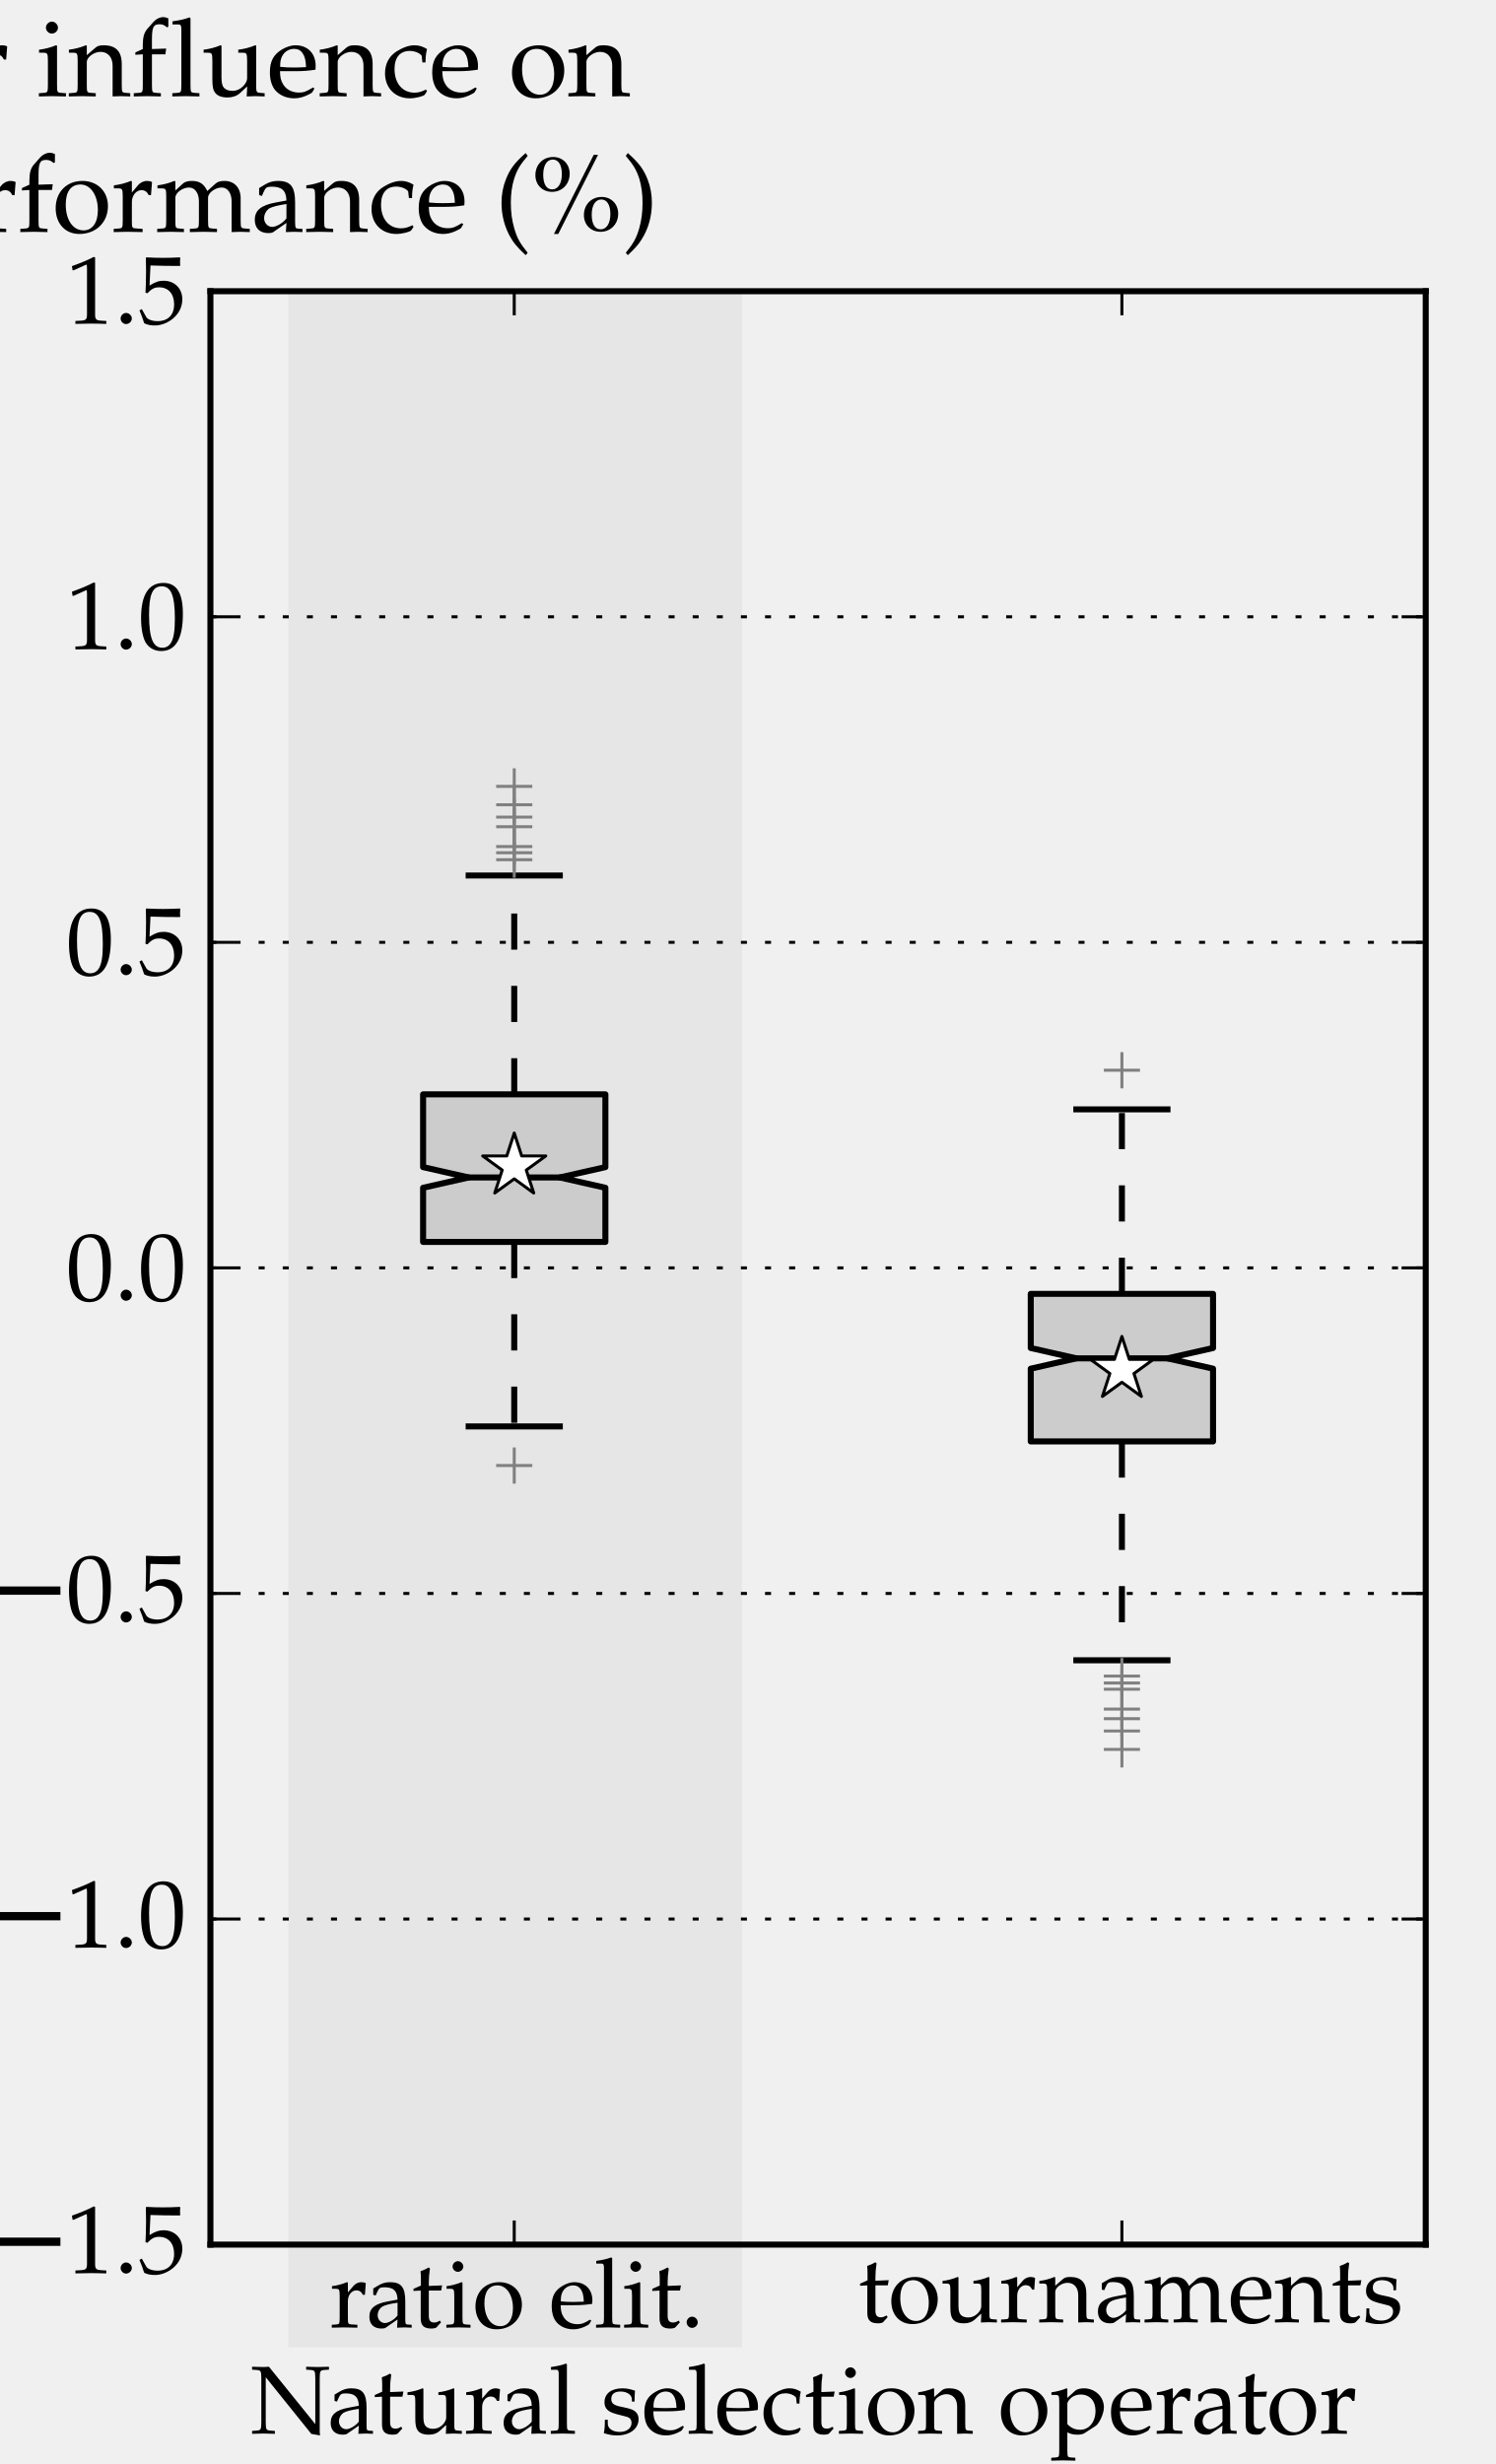
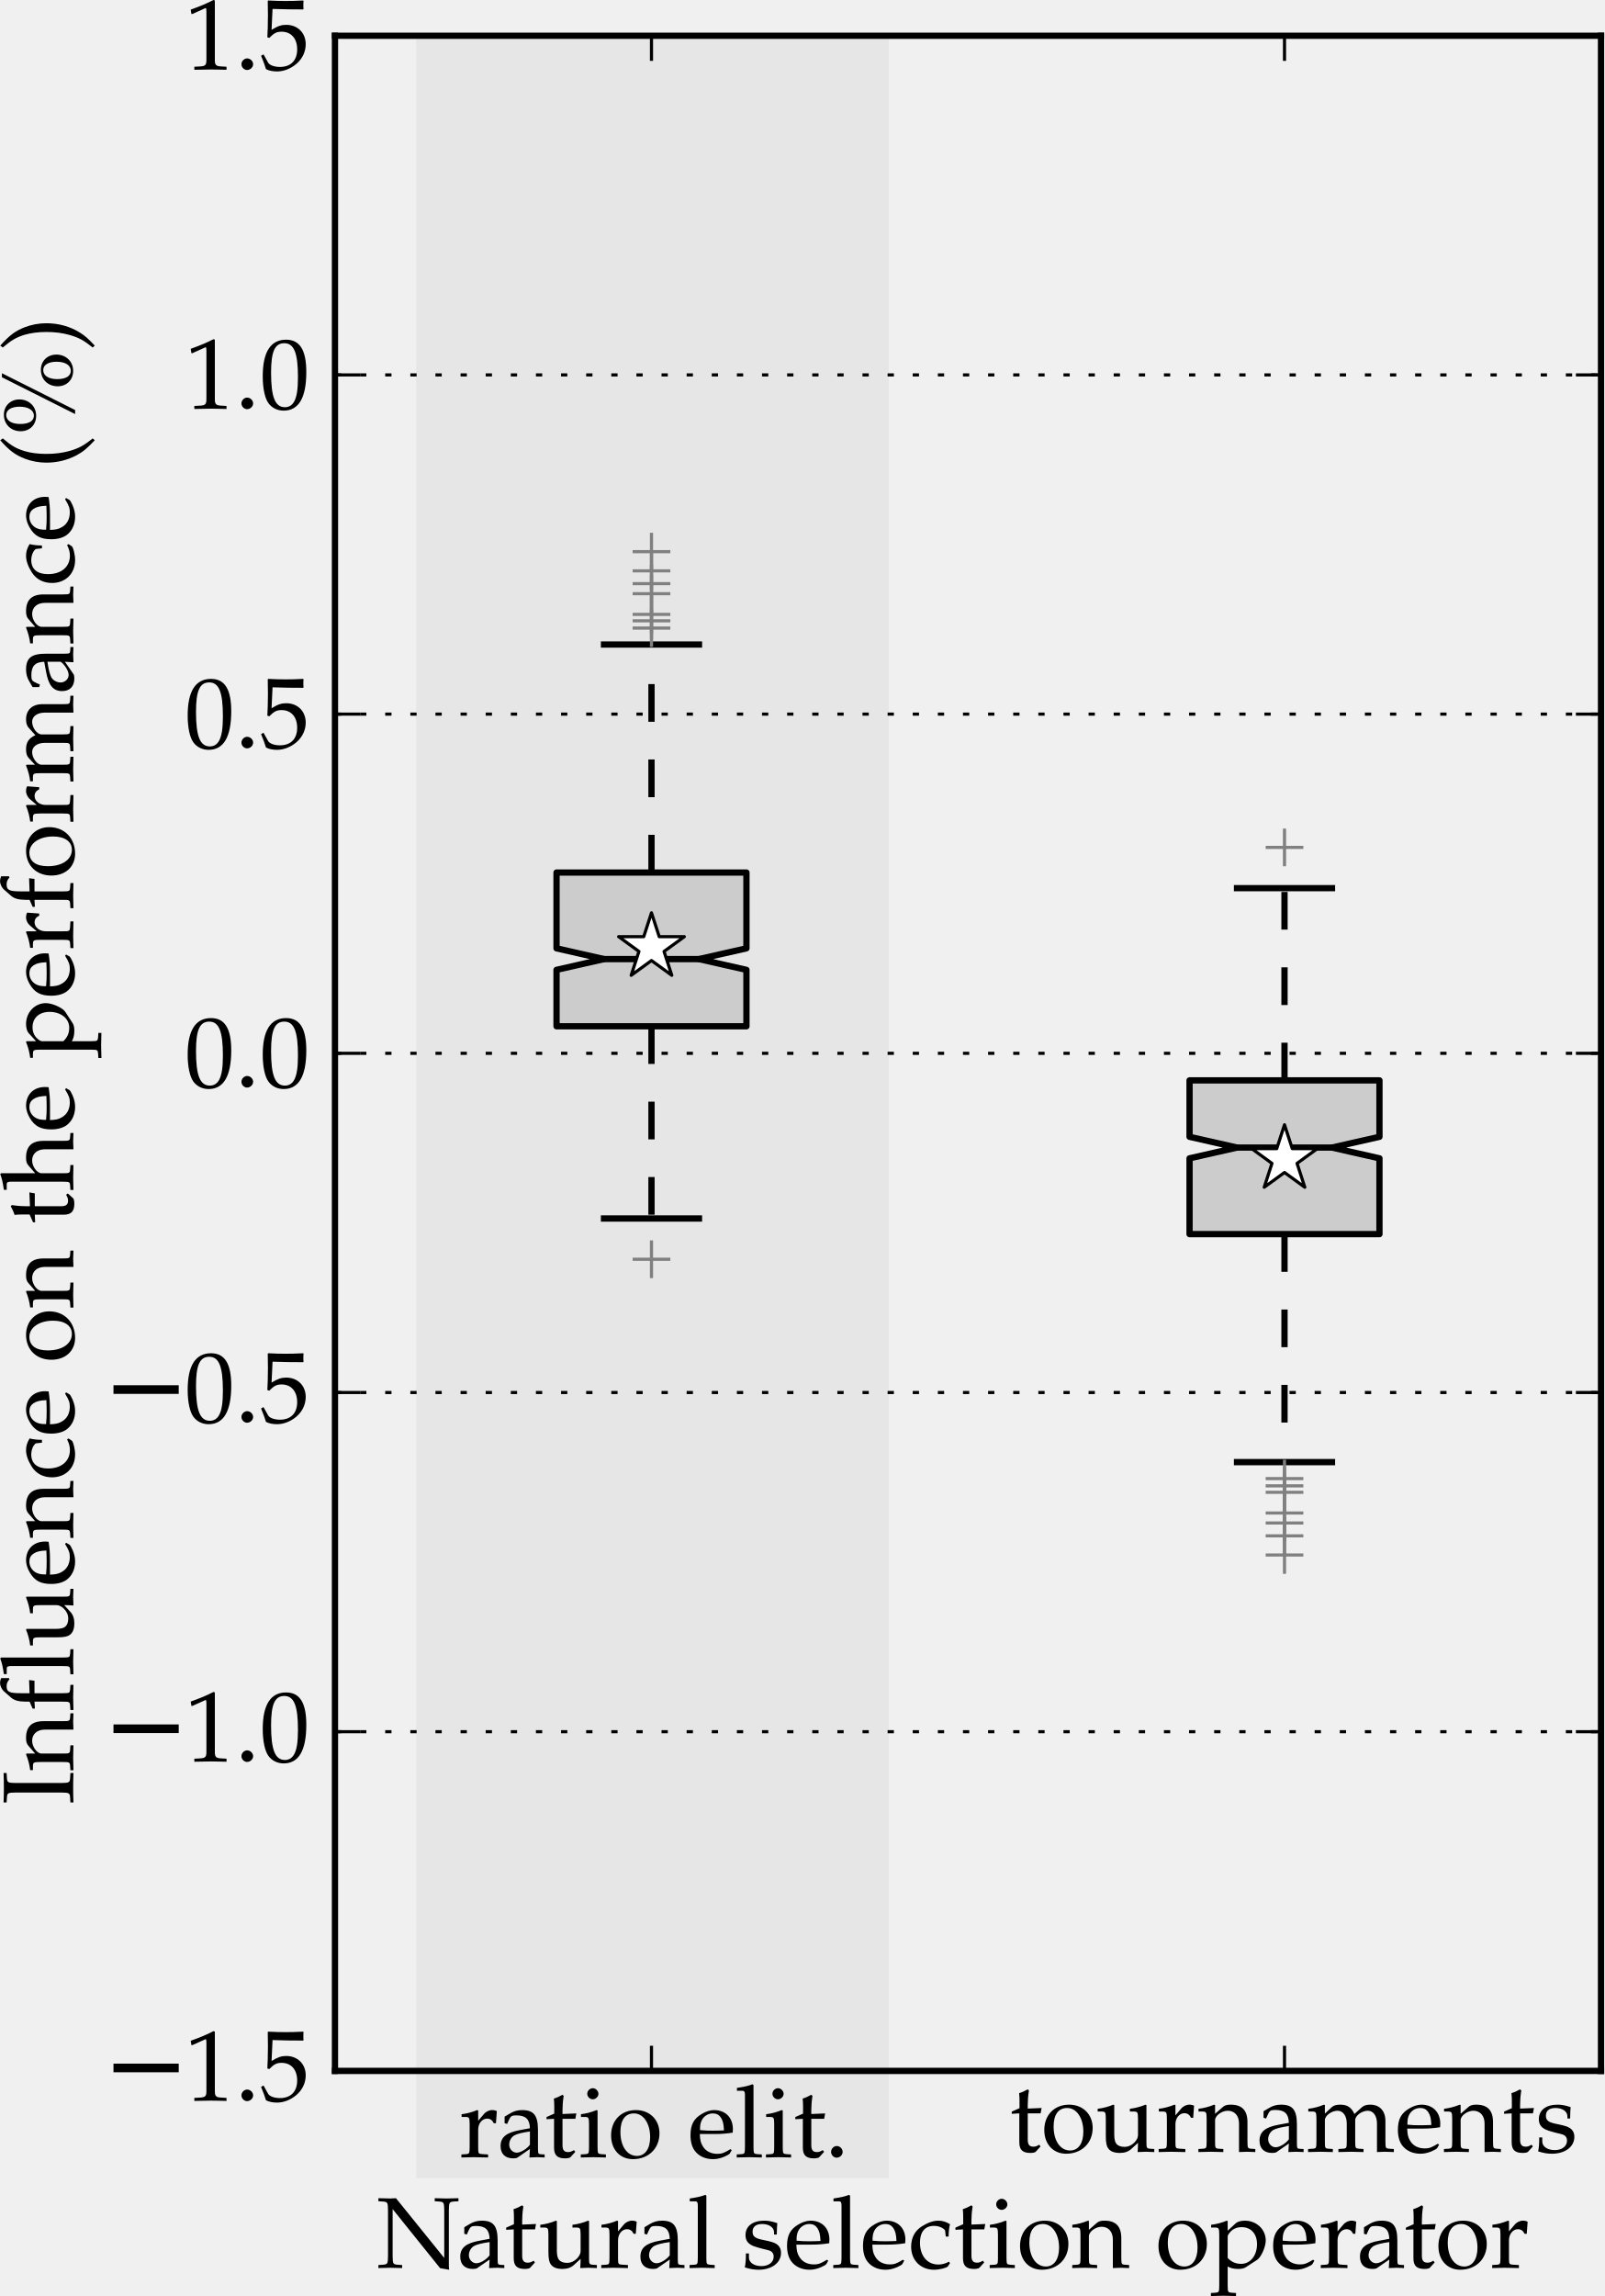
- <svg xmlns="http://www.w3.org/2000/svg" id="svg4136" version="1.1" xml:space="preserve" width="310.123" height="510.869" viewBox="0 0 310.123 510.869">
+ <svg xmlns="http://www.w3.org/2000/svg" id="svg4136" version="1.1" xml:space="preserve" width="319.3" height="456.906" viewBox="0 0 319.3 456.906">
  <defs id="defs4140">
    <clipPath clipPathUnits="userSpaceOnUse" id="clipPath4154">
      <path d="m 51.84,43.2 201.6,0 0,324 -201.6,0 0,-324 z" id="path4156" />
    </clipPath>
    <clipPath clipPathUnits="userSpaceOnUse" id="clipPath4164">
      <path d="m 51.84,43.2 201.6,0 0,324 -201.6,0 0,-324 z" id="path4166" />
    </clipPath>
    <clipPath clipPathUnits="userSpaceOnUse" id="clipPath4174">
      <path d="m 51.84,43.2 201.6,0 0,324 -201.6,0 0,-324 z" id="path4176" />
    </clipPath>
    <clipPath clipPathUnits="userSpaceOnUse" id="clipPath4184">
      <path d="m 51.84,43.2 201.6,0 0,324 -201.6,0 0,-324 z" id="path4186" />
    </clipPath>
    <clipPath clipPathUnits="userSpaceOnUse" id="clipPath4194">
      <path d="m 51.84,43.2 201.6,0 0,324 -201.6,0 0,-324 z" id="path4196" />
    </clipPath>
    <clipPath clipPathUnits="userSpaceOnUse" id="clipPath4204">
      <path d="m 51.84,43.2 201.6,0 0,324 -201.6,0 0,-324 z" id="path4206" />
    </clipPath>
    <clipPath clipPathUnits="userSpaceOnUse" id="clipPath4214">
      <path d="m 51.84,43.2 201.6,0 0,324 -201.6,0 0,-324 z" id="path4216" />
    </clipPath>
    <clipPath clipPathUnits="userSpaceOnUse" id="clipPath4224">
      <path d="m 51.84,43.2 201.6,0 0,324 -201.6,0 0,-324 z" id="path4226" />
    </clipPath>
    <clipPath clipPathUnits="userSpaceOnUse" id="clipPath4234">
      <path d="m -3.25,-3.25 6.5,0 0,6.5 -6.5,0 0,-6.5 z" id="path4236" />
    </clipPath>
    <clipPath clipPathUnits="userSpaceOnUse" id="clipPath4246">
      <path d="m -3.25,-3.25 6.5,0 0,6.5 -6.5,0 0,-6.5 z" id="path4248" />
    </clipPath>
    <clipPath clipPathUnits="userSpaceOnUse" id="clipPath4258">
      <path d="m -3.25,-3.25 6.5,0 0,6.5 -6.5,0 0,-6.5 z" id="path4260" />
    </clipPath>
    <clipPath clipPathUnits="userSpaceOnUse" id="clipPath4270">
      <path d="m -3.25,-3.25 6.5,0 0,6.5 -6.5,0 0,-6.5 z" id="path4272" />
    </clipPath>
    <clipPath clipPathUnits="userSpaceOnUse" id="clipPath4282">
      <path d="m -3.25,-3.25 6.5,0 0,6.5 -6.5,0 0,-6.5 z" id="path4284" />
    </clipPath>
    <clipPath clipPathUnits="userSpaceOnUse" id="clipPath4294">
      <path d="m -3.25,-3.25 6.5,0 0,6.5 -6.5,0 0,-6.5 z" id="path4296" />
    </clipPath>
    <clipPath clipPathUnits="userSpaceOnUse" id="clipPath4306">
      <path d="m -3.25,-3.25 6.5,0 0,6.5 -6.5,0 0,-6.5 z" id="path4308" />
    </clipPath>
    <clipPath clipPathUnits="userSpaceOnUse" id="clipPath4316">
      <path d="m 51.84,43.2 201.6,0 0,324 -201.6,0 0,-324 z" id="path4318" />
    </clipPath>
    <clipPath clipPathUnits="userSpaceOnUse" id="clipPath4326">
      <path d="m 51.84,43.2 201.6,0 0,324 -201.6,0 0,-324 z" id="path4328" />
    </clipPath>
    <clipPath clipPathUnits="userSpaceOnUse" id="clipPath4336">
      <path d="m 51.84,43.2 201.6,0 0,324 -201.6,0 0,-324 z" id="path4338" />
    </clipPath>
    <clipPath clipPathUnits="userSpaceOnUse" id="clipPath4346">
      <path d="m 51.84,43.2 201.6,0 0,324 -201.6,0 0,-324 z" id="path4348" />
    </clipPath>
    <clipPath clipPathUnits="userSpaceOnUse" id="clipPath4356">
      <path d="m 51.84,43.2 201.6,0 0,324 -201.6,0 0,-324 z" id="path4358" />
    </clipPath>
    <clipPath clipPathUnits="userSpaceOnUse" id="clipPath4366">
      <path d="m 51.84,43.2 201.6,0 0,324 -201.6,0 0,-324 z" id="path4368" />
    </clipPath>
    <clipPath clipPathUnits="userSpaceOnUse" id="clipPath4376">
      <path d="m 51.84,43.2 201.6,0 0,324 -201.6,0 0,-324 z" id="path4378" />
    </clipPath>
    <clipPath clipPathUnits="userSpaceOnUse" id="clipPath4386">
      <path d="m 51.84,43.2 201.6,0 0,324 -201.6,0 0,-324 z" id="path4388" />
    </clipPath>
    <clipPath clipPathUnits="userSpaceOnUse" id="clipPath4396">
      <path d="m -3.25,-3.25 6.5,0 0,6.5 -6.5,0 0,-6.5 z" id="path4398" />
    </clipPath>
    <clipPath clipPathUnits="userSpaceOnUse" id="clipPath4408">
      <path d="m -3.25,-3.25 6.5,0 0,6.5 -6.5,0 0,-6.5 z" id="path4410" />
    </clipPath>
    <clipPath clipPathUnits="userSpaceOnUse" id="clipPath4420">
      <path d="m -3.25,-3.25 6.5,0 0,6.5 -6.5,0 0,-6.5 z" id="path4422" />
    </clipPath>
    <clipPath clipPathUnits="userSpaceOnUse" id="clipPath4432">
      <path d="m -3.25,-3.25 6.5,0 0,6.5 -6.5,0 0,-6.5 z" id="path4434" />
    </clipPath>
    <clipPath clipPathUnits="userSpaceOnUse" id="clipPath4444">
      <path d="m -3.25,-3.25 6.5,0 0,6.5 -6.5,0 0,-6.5 z" id="path4446" />
    </clipPath>
    <clipPath clipPathUnits="userSpaceOnUse" id="clipPath4456">
      <path d="m -3.25,-3.25 6.5,0 0,6.5 -6.5,0 0,-6.5 z" id="path4458" />
    </clipPath>
    <clipPath clipPathUnits="userSpaceOnUse" id="clipPath4468">
      <path d="m -3.25,-3.25 6.5,0 0,6.5 -6.5,0 0,-6.5 z" id="path4470" />
    </clipPath>
    <clipPath clipPathUnits="userSpaceOnUse" id="clipPath4478">
      <path d="m 51.84,43.2 201.6,0 0,324 -201.6,0 0,-324 z" id="path4480" />
    </clipPath>
    <clipPath clipPathUnits="userSpaceOnUse" id="clipPath4488">
      <path d="m -5.481,-4.7 10.962,0 0,10.45 -10.962,0 0,-10.45 z" id="path4490" />
    </clipPath>
    <clipPath clipPathUnits="userSpaceOnUse" id="clipPath4500">
      <path d="m -5.481,-4.7 10.962,0 0,10.45 -10.962,0 0,-10.45 z" id="path4502" />
    </clipPath>
    <clipPath clipPathUnits="userSpaceOnUse" id="clipPath4542">
      <path d="m 51.84,43.2 201.6,0 0,324 -201.6,0 0,-324 z" id="path4544" />
    </clipPath>
    <clipPath clipPathUnits="userSpaceOnUse" id="clipPath4564">
      <path d="m 51.84,43.2 201.6,0 0,324 -201.6,0 0,-324 z" id="path4566" />
    </clipPath>
    <clipPath clipPathUnits="userSpaceOnUse" id="clipPath4586">
      <path d="m 51.84,43.2 201.6,0 0,324 -201.6,0 0,-324 z" id="path4588" />
    </clipPath>
    <clipPath clipPathUnits="userSpaceOnUse" id="clipPath4608">
      <path d="m 51.84,43.2 201.6,0 0,324 -201.6,0 0,-324 z" id="path4610" />
    </clipPath>
    <clipPath clipPathUnits="userSpaceOnUse" id="clipPath4626">
      <path d="m 51.84,43.2 201.6,0 0,324 -201.6,0 0,-324 z" id="path4628" />
    </clipPath>
    <clipPath clipPathUnits="userSpaceOnUse" id="clipPath4644">
      <path d="m 51.84,43.2 201.6,0 0,324 -201.6,0 0,-324 z" id="path4646" />
    </clipPath>
    <clipPath clipPathUnits="userSpaceOnUse" id="clipPath4662">
      <path d="m 51.84,43.2 201.6,0 0,324 -201.6,0 0,-324 z" id="path4664" />
    </clipPath>
  </defs>
-   <g id="layer1">
+   <g id="layer1" transform="translate(23.04674,-53.26374)">
    <rect style="display:inline;fill:#e6e6e6;fill-opacity:1;stroke:none;stroke-width:2;stroke-linecap:round;stroke-linejoin:round;stroke-miterlimit:4;stroke-dasharray:none" id="rect3685-4" width="94.078" height="426.239" x="59.772" y="60.462" />
  </g>
-   <g id="g4144" transform="matrix(1.25,0,0,-1.25,-21.17129,519.3771)">
+   <g id="g4144" transform="matrix(1.25,0,0,-1.25,1.87545,466.1134)">
    <g id="g4150">
      <g id="g4152" clip-path="url(#clipPath4154)">
        <path d="m 87.12,209.507 30.24,0 0,8.984 -7.56,1.712 7.56,1.712 0,12.068 -30.24,0 0,-12.068 7.56,-1.712 -7.56,-1.712 0,-8.984 z" style="fill:#cccccc;fill-opacity:1;fill-rule:nonzero;stroke:#000000;stroke-width:1;stroke-linecap:square;stroke-linejoin:round;stroke-miterlimit:10;stroke-dasharray:none;stroke-opacity:1" id="path4158" />
      </g>
    </g>
    <g id="g4160">
      <g id="g4162" clip-path="url(#clipPath4164)">
        <path d="m 187.92,176.417 30.24,0 0,12.068 -7.56,1.712 7.56,1.712 0,8.984 -30.24,0 0,-8.984 7.56,-1.712 -7.56,-1.712 0,-12.068 z" style="fill:#cccccc;fill-opacity:1;fill-rule:nonzero;stroke:#000000;stroke-width:1;stroke-linecap:square;stroke-linejoin:round;stroke-miterlimit:10;stroke-dasharray:none;stroke-opacity:1" id="path4168" />
      </g>
    </g>
    <g id="g4170">
      <g id="g4172" clip-path="url(#clipPath4174)">
        <path d="m 102.24,209.507 0,-30.602" style="fill:none;stroke:#000000;stroke-width:1;stroke-linecap:butt;stroke-linejoin:round;stroke-miterlimit:10;stroke-dasharray:6, 6;stroke-dashoffset:0;stroke-opacity:1" id="path4178" />
      </g>
    </g>
    <g id="g4180">
      <g id="g4182" clip-path="url(#clipPath4184)">
        <path d="m 102.24,233.983 0,36.299" style="fill:none;stroke:#000000;stroke-width:1;stroke-linecap:butt;stroke-linejoin:round;stroke-miterlimit:10;stroke-dasharray:6, 6;stroke-dashoffset:0;stroke-opacity:1" id="path4188" />
      </g>
    </g>
    <g id="g4190">
      <g id="g4192" clip-path="url(#clipPath4194)">
        <path d="m 94.68,270.283 15.12,0" style="fill:none;stroke:#000000;stroke-width:1;stroke-linecap:square;stroke-linejoin:round;stroke-miterlimit:10;stroke-dasharray:none;stroke-opacity:1" id="path4198" />
      </g>
    </g>
    <g id="g4200">
      <g id="g4202" clip-path="url(#clipPath4204)">
        <path d="m 94.68,178.905 15.12,0" style="fill:none;stroke:#000000;stroke-width:1;stroke-linecap:square;stroke-linejoin:round;stroke-miterlimit:10;stroke-dasharray:none;stroke-opacity:1" id="path4208" />
      </g>
    </g>
    <g id="g4210">
      <g id="g4212" clip-path="url(#clipPath4214)">
        <path d="m 94.68,220.203 15.12,0" style="fill:none;stroke:#000000;stroke-width:1;stroke-linecap:square;stroke-linejoin:round;stroke-miterlimit:10;stroke-dasharray:none;stroke-opacity:1" id="path4218" />
      </g>
    </g>
    <g id="g4220">
      <g id="g4222" clip-path="url(#clipPath4224)">
        <g id="g4228" transform="translate(102.24,272.9036)">
          <g id="g4230">
            <g id="g4232" clip-path="url(#clipPath4234)">
              <path d="M -3,0 3,0 M 0,-3 0,3" style="fill:none;stroke:#808080;stroke-width:0.5;stroke-linecap:butt;stroke-linejoin:round;stroke-miterlimit:10;stroke-dasharray:none;stroke-opacity:1" id="path4238" />
            </g>
          </g>
          <g id="g4240" transform="translate(0,2.180314)">
            <g id="g4242">
              <g id="g4244" clip-path="url(#clipPath4246)">
                <path d="M -3,0 3,0 M 0,-3 0,3" style="fill:none;stroke:#808080;stroke-width:0.5;stroke-linecap:butt;stroke-linejoin:round;stroke-miterlimit:10;stroke-dasharray:none;stroke-opacity:1" id="path4250" />
              </g>
            </g>
            <g id="g4252" transform="translate(0,9.98265)">
              <g id="g4254">
                <g id="g4256" clip-path="url(#clipPath4258)">
                  <path d="M -3,0 3,0 M 0,-3 0,3" style="fill:none;stroke:#808080;stroke-width:0.5;stroke-linecap:butt;stroke-linejoin:round;stroke-miterlimit:10;stroke-dasharray:none;stroke-opacity:1" id="path4262" />
                </g>
              </g>
              <g id="g4264" transform="translate(0,-11.00978)">
                <g id="g4266">
                  <g id="g4268" clip-path="url(#clipPath4270)">
                    <path d="M -3,0 3,0 M 0,-3 0,3" style="fill:none;stroke:#808080;stroke-width:0.5;stroke-linecap:butt;stroke-linejoin:round;stroke-miterlimit:10;stroke-dasharray:none;stroke-opacity:1" id="path4274" />
                  </g>
                </g>
                <g id="g4276" transform="translate(0,7.957794)">
                  <g id="g4278">
                    <g id="g4280" clip-path="url(#clipPath4282)">
                      <path d="M -3,0 3,0 M 0,-3 0,3" style="fill:none;stroke:#808080;stroke-width:0.5;stroke-linecap:butt;stroke-linejoin:round;stroke-miterlimit:10;stroke-dasharray:none;stroke-opacity:1" id="path4286" />
                    </g>
                  </g>
                  <g id="g4288" transform="translate(0,-2.042349)">
                    <g id="g4290">
                      <g id="g4292" clip-path="url(#clipPath4294)">
                        <path d="M -3,0 3,0 M 0,-3 0,3" style="fill:none;stroke:#808080;stroke-width:0.5;stroke-linecap:butt;stroke-linejoin:round;stroke-miterlimit:10;stroke-dasharray:none;stroke-opacity:1" id="path4298" />
                      </g>
                    </g>
                    <g id="g4300" transform="translate(0,-1.593697)">
                      <g id="g4302">
                        <g id="g4304" clip-path="url(#clipPath4306)">
                          <path d="M -3,0 3,0 M 0,-3 0,3" style="fill:none;stroke:#808080;stroke-width:0.5;stroke-linecap:butt;stroke-linejoin:round;stroke-miterlimit:10;stroke-dasharray:none;stroke-opacity:1" id="path4310" />
                        </g>
                      </g>
                    </g>
                  </g>
                </g>
              </g>
            </g>
          </g>
        </g>
      </g>
    </g>
    <g id="g4312">
      <g id="g4314" clip-path="url(#clipPath4316)">
        <path d="m 99.24,172.417 6,0 m -3,-3 0,6" style="fill:none;stroke:#808080;stroke-width:0.5;stroke-linecap:butt;stroke-linejoin:round;stroke-miterlimit:10;stroke-dasharray:none;stroke-opacity:1" id="path4320" />
      </g>
    </g>
    <g id="g4322">
      <g id="g4324" clip-path="url(#clipPath4326)">
        <path d="m 203.04,176.417 0,-36.299" style="fill:none;stroke:#000000;stroke-width:1;stroke-linecap:butt;stroke-linejoin:round;stroke-miterlimit:10;stroke-dasharray:6, 6;stroke-dashoffset:0;stroke-opacity:1" id="path4330" />
      </g>
    </g>
    <g id="g4332">
      <g id="g4334" clip-path="url(#clipPath4336)">
        <path d="m 203.04,200.893 0,30.602" style="fill:none;stroke:#000000;stroke-width:1;stroke-linecap:butt;stroke-linejoin:round;stroke-miterlimit:10;stroke-dasharray:6, 6;stroke-dashoffset:0;stroke-opacity:1" id="path4340" />
      </g>
    </g>
    <g id="g4342">
      <g id="g4344" clip-path="url(#clipPath4346)">
        <path d="m 195.48,231.495 15.12,0" style="fill:none;stroke:#000000;stroke-width:1;stroke-linecap:square;stroke-linejoin:round;stroke-miterlimit:10;stroke-dasharray:none;stroke-opacity:1" id="path4350" />
      </g>
    </g>
    <g id="g4352">
      <g id="g4354" clip-path="url(#clipPath4356)">
        <path d="m 195.48,140.118 15.12,0" style="fill:none;stroke:#000000;stroke-width:1;stroke-linecap:square;stroke-linejoin:round;stroke-miterlimit:10;stroke-dasharray:none;stroke-opacity:1" id="path4360" />
      </g>
    </g>
    <g id="g4362">
      <g id="g4364" clip-path="url(#clipPath4366)">
        <path d="m 195.48,190.196 15.12,0" style="fill:none;stroke:#000000;stroke-width:1;stroke-linecap:square;stroke-linejoin:round;stroke-miterlimit:10;stroke-dasharray:none;stroke-opacity:1" id="path4370" />
      </g>
    </g>
    <g id="g4372">
      <g id="g4374" clip-path="url(#clipPath4376)">
        <path d="m 200.04,237.983 6,0 m -3,-3 0,6" style="fill:none;stroke:#808080;stroke-width:0.5;stroke-linecap:butt;stroke-linejoin:round;stroke-miterlimit:10;stroke-dasharray:none;stroke-opacity:1" id="path4380" />
      </g>
    </g>
    <g id="g4382">
      <g id="g4384" clip-path="url(#clipPath4386)">
        <g id="g4390" transform="translate(203.04,137.4964)">
          <g id="g4392">
            <g id="g4394" clip-path="url(#clipPath4396)">
              <path d="M -3,0 3,0 M 0,-3 0,3" style="fill:none;stroke:#808080;stroke-width:0.5;stroke-linecap:butt;stroke-linejoin:round;stroke-miterlimit:10;stroke-dasharray:none;stroke-opacity:1" id="path4400" />
            </g>
          </g>
          <g id="g4402" transform="translate(0,-2.180314)">
            <g id="g4404">
              <g id="g4406" clip-path="url(#clipPath4408)">
                <path d="M -3,0 3,0 M 0,-3 0,3" style="fill:none;stroke:#808080;stroke-width:0.5;stroke-linecap:butt;stroke-linejoin:round;stroke-miterlimit:10;stroke-dasharray:none;stroke-opacity:1" id="path4412" />
              </g>
            </g>
            <g id="g4414" transform="translate(0,-9.98265)">
              <g id="g4416">
                <g id="g4418" clip-path="url(#clipPath4420)">
                  <path d="M -3,0 3,0 M 0,-3 0,3" style="fill:none;stroke:#808080;stroke-width:0.5;stroke-linecap:butt;stroke-linejoin:round;stroke-miterlimit:10;stroke-dasharray:none;stroke-opacity:1" id="path4424" />
                </g>
              </g>
              <g id="g4426" transform="translate(0,11.00978)">
                <g id="g4428">
                  <g id="g4430" clip-path="url(#clipPath4432)">
                    <path d="M -3,0 3,0 M 0,-3 0,3" style="fill:none;stroke:#808080;stroke-width:0.5;stroke-linecap:butt;stroke-linejoin:round;stroke-miterlimit:10;stroke-dasharray:none;stroke-opacity:1" id="path4436" />
                  </g>
                </g>
                <g id="g4438" transform="translate(0,-7.957794)">
                  <g id="g4440">
                    <g id="g4442" clip-path="url(#clipPath4444)">
                      <path d="M -3,0 3,0 M 0,-3 0,3" style="fill:none;stroke:#808080;stroke-width:0.5;stroke-linecap:butt;stroke-linejoin:round;stroke-miterlimit:10;stroke-dasharray:none;stroke-opacity:1" id="path4448" />
                    </g>
                  </g>
                  <g id="g4450" transform="translate(0,2.042349)">
                    <g id="g4452">
                      <g id="g4454" clip-path="url(#clipPath4456)">
                        <path d="M -3,0 3,0 M 0,-3 0,3" style="fill:none;stroke:#808080;stroke-width:0.5;stroke-linecap:butt;stroke-linejoin:round;stroke-miterlimit:10;stroke-dasharray:none;stroke-opacity:1" id="path4460" />
                      </g>
                    </g>
                    <g id="g4462" transform="translate(0,1.593697)">
                      <g id="g4464">
                        <g id="g4466" clip-path="url(#clipPath4468)">
                          <path d="M -3,0 3,0 M 0,-3 0,3" style="fill:none;stroke:#808080;stroke-width:0.5;stroke-linecap:butt;stroke-linejoin:round;stroke-miterlimit:10;stroke-dasharray:none;stroke-opacity:1" id="path4472" />
                        </g>
                      </g>
                    </g>
                  </g>
                </g>
              </g>
            </g>
          </g>
        </g>
      </g>
    </g>
    <g id="g4474">
      <g id="g4476" clip-path="url(#clipPath4478)">
        <g id="g4482" transform="translate(102.24,222.0699)">
          <g id="g4484">
            <g id="g4486" clip-path="url(#clipPath4488)">
              <path d="m 0,5.5 -1.235,-3.8 -3.996,1e-7 3.233,-2.349 L -3.233,-4.45 0,-2.101 3.233,-4.45 1.998,-0.649 5.231,1.7 1.235,1.7 0,5.5 Z" style="fill:#ffffff;fill-opacity:1;fill-rule:nonzero;stroke:#000000;stroke-width:0.5;stroke-linecap:butt;stroke-linejoin:round;stroke-miterlimit:10;stroke-dasharray:none;stroke-opacity:1" id="path4492" />
            </g>
          </g>
          <g id="g4494" transform="translate(100.8,-33.73979)">
            <g id="g4496">
              <g id="g4498" clip-path="url(#clipPath4500)">
                <path d="m 0,5.5 -1.235,-3.8 -3.996,1e-7 3.233,-2.349 L -3.233,-4.45 0,-2.101 3.233,-4.45 1.998,-0.649 5.231,1.7 1.235,1.7 0,5.5 Z" style="fill:#ffffff;fill-opacity:1;fill-rule:nonzero;stroke:#000000;stroke-width:0.5;stroke-linecap:butt;stroke-linejoin:round;stroke-miterlimit:10;stroke-dasharray:none;stroke-opacity:1" id="path4504" />
              </g>
            </g>
          </g>
        </g>
      </g>
    </g>
    <path d="m 102.24,43.2 0,4" style="fill:none;stroke:#000000;stroke-width:0.5;stroke-linecap:butt;stroke-linejoin:round;stroke-miterlimit:10;stroke-dasharray:none;stroke-opacity:1" id="path4506" />
    <path d="m 102.24,367.2 0,-4" style="fill:none;stroke:#000000;stroke-width:0.5;stroke-linecap:butt;stroke-linejoin:round;stroke-miterlimit:10;stroke-dasharray:none;stroke-opacity:1" id="path4508" />
    <path d="m 203.04,43.2 0,4" style="fill:none;stroke:#000000;stroke-width:0.5;stroke-linecap:butt;stroke-linejoin:round;stroke-miterlimit:10;stroke-dasharray:none;stroke-opacity:1" id="path4518" />
    <path d="m 203.04,367.2 0,-4" style="fill:none;stroke:#000000;stroke-width:0.5;stroke-linecap:butt;stroke-linejoin:round;stroke-miterlimit:10;stroke-dasharray:none;stroke-opacity:1" id="path4520" />
    <g id="g4538">
      <g id="g4540" clip-path="url(#clipPath4542)">
        <path d="m 51.84,43.2 201.6,0" style="fill:none;stroke:#000000;stroke-width:0.5;stroke-linecap:butt;stroke-linejoin:round;stroke-miterlimit:10;stroke-dasharray:1, 3;stroke-dashoffset:0;stroke-opacity:1" id="path4546" />
      </g>
    </g>
    <path d="m 51.84,43.2 4,0" style="fill:none;stroke:#000000;stroke-width:0.5;stroke-linecap:butt;stroke-linejoin:round;stroke-miterlimit:10;stroke-dasharray:none;stroke-opacity:1" id="path4548" />
    <path d="m 253.44,43.2 -4,0" style="fill:none;stroke:#000000;stroke-width:0.5;stroke-linecap:butt;stroke-linejoin:round;stroke-miterlimit:10;stroke-dasharray:none;stroke-opacity:1" id="path4550" />
    <text transform="matrix(1,0,0,-1,14.80405,38.46847)" style="font-style:italic;font-variant:normal;font-weight:normal;font-size:16.61px;font-family:'Computer Modern';-inkscape-font-specification:CMSY10;writing-mode:lr-tb;fill:#000000;fill-opacity:1;fill-rule:nonzero;stroke:none" id="text4552">
      <tspan x="0" y="0" id="tspan4554">−</tspan>
    </text>
    <text transform="matrix(1,0,0,-1,27.91472,38.46847)" style="font-variant:normal;font-size:15.94px;font-family:'URW Palladio L';-inkscape-font-specification:URWPalladioL-Roma;writing-mode:lr-tb;fill:#000000;fill-opacity:1;fill-rule:nonzero;stroke:none" id="text4556">
      <tspan x="0 7.97 11.955" y="0" id="tspan4558">1.5</tspan>
    </text>
    <g id="g4560">
      <g id="g4562" clip-path="url(#clipPath4564)">
        <path d="m 51.84,97.2 201.6,0" style="fill:none;stroke:#000000;stroke-width:0.5;stroke-linecap:butt;stroke-linejoin:round;stroke-miterlimit:10;stroke-dasharray:1, 3;stroke-dashoffset:0;stroke-opacity:1" id="path4568" />
      </g>
    </g>
    <path d="m 51.84,97.2 4,0" style="fill:none;stroke:#000000;stroke-width:0.5;stroke-linecap:butt;stroke-linejoin:round;stroke-miterlimit:10;stroke-dasharray:none;stroke-opacity:1" id="path4570" />
    <path d="m 253.44,97.2 -4,0" style="fill:none;stroke:#000000;stroke-width:0.5;stroke-linecap:butt;stroke-linejoin:round;stroke-miterlimit:10;stroke-dasharray:none;stroke-opacity:1" id="path4572" />
    <text transform="matrix(1,0,0,-1,14.80405,92.46847)" style="font-style:italic;font-variant:normal;font-weight:normal;font-size:16.61px;font-family:'Computer Modern';-inkscape-font-specification:CMSY10;writing-mode:lr-tb;fill:#000000;fill-opacity:1;fill-rule:nonzero;stroke:none" id="text4574">
      <tspan x="0" y="0" id="tspan4576">−</tspan>
    </text>
    <text transform="matrix(1,0,0,-1,27.91472,92.46847)" style="font-variant:normal;font-size:15.94px;font-family:'URW Palladio L';-inkscape-font-specification:URWPalladioL-Roma;writing-mode:lr-tb;fill:#000000;fill-opacity:1;fill-rule:nonzero;stroke:none" id="text4578">
      <tspan x="0 7.97 11.955" y="0" id="tspan4580">1.0</tspan>
    </text>
    <g id="g4582">
      <g id="g4584" clip-path="url(#clipPath4586)">
        <path d="m 51.84,151.2 201.6,0" style="fill:none;stroke:#000000;stroke-width:0.5;stroke-linecap:butt;stroke-linejoin:round;stroke-miterlimit:10;stroke-dasharray:1, 3;stroke-dashoffset:0;stroke-opacity:1" id="path4590" />
      </g>
    </g>
    <path d="m 51.84,151.2 4,0" style="fill:none;stroke:#000000;stroke-width:0.5;stroke-linecap:butt;stroke-linejoin:round;stroke-miterlimit:10;stroke-dasharray:none;stroke-opacity:1" id="path4592" />
    <path d="m 253.44,151.2 -4,0" style="fill:none;stroke:#000000;stroke-width:0.5;stroke-linecap:butt;stroke-linejoin:round;stroke-miterlimit:10;stroke-dasharray:none;stroke-opacity:1" id="path4594" />
    <text transform="matrix(1,0,0,-1,14.80405,146.4685)" style="font-style:italic;font-variant:normal;font-weight:normal;font-size:16.61px;font-family:'Computer Modern';-inkscape-font-specification:CMSY10;writing-mode:lr-tb;fill:#000000;fill-opacity:1;fill-rule:nonzero;stroke:none" id="text4596">
      <tspan x="0" y="0" id="tspan4598">−</tspan>
    </text>
    <text transform="matrix(1,0,0,-1,27.91472,146.4685)" style="font-variant:normal;font-size:15.94px;font-family:'URW Palladio L';-inkscape-font-specification:URWPalladioL-Roma;writing-mode:lr-tb;fill:#000000;fill-opacity:1;fill-rule:nonzero;stroke:none" id="text4600">
      <tspan x="0 7.97 11.955" y="0" id="tspan4602">0.5</tspan>
    </text>
    <g id="g4604">
      <g id="g4606" clip-path="url(#clipPath4608)">
        <path d="m 51.84,205.2 201.6,0" style="fill:none;stroke:#000000;stroke-width:0.5;stroke-linecap:butt;stroke-linejoin:round;stroke-miterlimit:10;stroke-dasharray:1, 3;stroke-dashoffset:0;stroke-opacity:1" id="path4612" />
      </g>
    </g>
    <path d="m 51.84,205.2 4,0" style="fill:none;stroke:#000000;stroke-width:0.5;stroke-linecap:butt;stroke-linejoin:round;stroke-miterlimit:10;stroke-dasharray:none;stroke-opacity:1" id="path4614" />
    <path d="m 253.44,205.2 -4,0" style="fill:none;stroke:#000000;stroke-width:0.5;stroke-linecap:butt;stroke-linejoin:round;stroke-miterlimit:10;stroke-dasharray:none;stroke-opacity:1" id="path4616" />
    <text transform="matrix(1,0,0,-1,27.91472,199.8282)" style="font-variant:normal;font-size:15.94px;font-family:'URW Palladio L';-inkscape-font-specification:URWPalladioL-Roma;writing-mode:lr-tb;fill:#000000;fill-opacity:1;fill-rule:nonzero;stroke:none" id="text4618">
      <tspan x="0 7.97 11.955" y="0" id="tspan4620">0.0</tspan>
    </text>
    <g id="g4622">
      <g id="g4624" clip-path="url(#clipPath4626)">
        <path d="m 51.84,259.2 201.6,0" style="fill:none;stroke:#000000;stroke-width:0.5;stroke-linecap:butt;stroke-linejoin:round;stroke-miterlimit:10;stroke-dasharray:1, 3;stroke-dashoffset:0;stroke-opacity:1" id="path4630" />
      </g>
    </g>
    <path d="m 51.84,259.2 4,0" style="fill:none;stroke:#000000;stroke-width:0.5;stroke-linecap:butt;stroke-linejoin:round;stroke-miterlimit:10;stroke-dasharray:none;stroke-opacity:1" id="path4632" />
    <path d="m 253.44,259.2 -4,0" style="fill:none;stroke:#000000;stroke-width:0.5;stroke-linecap:butt;stroke-linejoin:round;stroke-miterlimit:10;stroke-dasharray:none;stroke-opacity:1" id="path4634" />
    <text transform="matrix(1,0,0,-1,27.91472,253.8282)" style="font-variant:normal;font-size:15.94px;font-family:'URW Palladio L';-inkscape-font-specification:URWPalladioL-Roma;writing-mode:lr-tb;fill:#000000;fill-opacity:1;fill-rule:nonzero;stroke:none" id="text4636">
      <tspan x="0 7.97 11.955" y="0" id="tspan4638">0.5</tspan>
    </text>
    <g id="g4640">
      <g id="g4642" clip-path="url(#clipPath4644)">
        <path d="m 51.84,313.2 201.6,0" style="fill:none;stroke:#000000;stroke-width:0.5;stroke-linecap:butt;stroke-linejoin:round;stroke-miterlimit:10;stroke-dasharray:1, 3;stroke-dashoffset:0;stroke-opacity:1" id="path4648" />
      </g>
    </g>
    <path d="m 51.84,313.2 4,0" style="fill:none;stroke:#000000;stroke-width:0.5;stroke-linecap:butt;stroke-linejoin:round;stroke-miterlimit:10;stroke-dasharray:none;stroke-opacity:1" id="path4650" />
    <path d="m 253.44,313.2 -4,0" style="fill:none;stroke:#000000;stroke-width:0.5;stroke-linecap:butt;stroke-linejoin:round;stroke-miterlimit:10;stroke-dasharray:none;stroke-opacity:1" id="path4652" />
    <text transform="matrix(1,0,0,-1,27.91472,307.8282)" style="font-variant:normal;font-size:15.94px;font-family:'URW Palladio L';-inkscape-font-specification:URWPalladioL-Roma;writing-mode:lr-tb;fill:#000000;fill-opacity:1;fill-rule:nonzero;stroke:none" id="text4654">
      <tspan x="0 7.97 11.955" y="0" id="tspan4656">1.0</tspan>
    </text>
    <g id="g4658">
      <g id="g4660" clip-path="url(#clipPath4662)">
        <path d="m 51.84,367.2 201.6,0" style="fill:none;stroke:#000000;stroke-width:0.5;stroke-linecap:butt;stroke-linejoin:round;stroke-miterlimit:10;stroke-dasharray:1, 3;stroke-dashoffset:0;stroke-opacity:1" id="path4666" />
      </g>
    </g>
    <path d="m 51.84,367.2 4,0" style="fill:none;stroke:#000000;stroke-width:0.5;stroke-linecap:butt;stroke-linejoin:round;stroke-miterlimit:10;stroke-dasharray:none;stroke-opacity:1" id="path4668" />
    <path d="m 253.44,367.2 -4,0" style="fill:none;stroke:#000000;stroke-width:0.5;stroke-linecap:butt;stroke-linejoin:round;stroke-miterlimit:10;stroke-dasharray:none;stroke-opacity:1" id="path4670" />
    <text transform="matrix(1,0,0,-1,27.91472,361.8282)" style="font-variant:normal;font-size:15.94px;font-family:'URW Palladio L';-inkscape-font-specification:URWPalladioL-Roma;writing-mode:lr-tb;fill:#000000;fill-opacity:1;fill-rule:nonzero;stroke:none" id="text4672">
      <tspan x="0 7.97 11.955" y="0" id="tspan4674">1.5</tspan>
    </text>
    <path d="m 51.84,367.2 201.6,0" style="fill:none;stroke:#000000;stroke-width:1;stroke-linecap:square;stroke-linejoin:round;stroke-miterlimit:10;stroke-dasharray:none;stroke-opacity:1" id="path4676" />
    <path d="m 253.44,43.2 0,324" style="fill:none;stroke:#000000;stroke-width:1;stroke-linecap:square;stroke-linejoin:round;stroke-miterlimit:10;stroke-dasharray:none;stroke-opacity:1" id="path4678" />
    <path d="m 51.84,43.2 201.6,0" style="fill:none;stroke:#000000;stroke-width:1;stroke-linecap:square;stroke-linejoin:round;stroke-miterlimit:10;stroke-dasharray:none;stroke-opacity:1" id="path4680" />
    <path d="m 51.84,43.2 0,324" style="fill:none;stroke:#000000;stroke-width:1;stroke-linecap:square;stroke-linejoin:round;stroke-miterlimit:10;stroke-dasharray:none;stroke-opacity:1" id="path4682" />
-     <text xml:space="preserve" style="font-style:normal;font-weight:normal;font-size:32px;line-height:125%;font-family:sans-serif;letter-spacing:0px;word-spacing:0px;display:inline;fill:#000000;fill-opacity:1;stroke:none;stroke-width:1px;stroke-linecap:butt;stroke-linejoin:miter;stroke-opacity:1;text-anchor:middle;text-align:center;" x="153.144" y="-399.556" id="text4487" transform="scale(1,-1)">
-       <tspan id="tspan4489" x="65.715" y="-399.556" style="font-style:normal;font-variant:normal;font-weight:normal;font-stretch:normal;font-size:18px;font-family:'URW Palladio L';-inkscape-font-specification:'URW Palladio L';text-anchor:middle;text-align:center;">Operator influence on </tspan>
-       <tspan x="65.715" y="-377.056" style="font-style:normal;font-variant:normal;font-weight:normal;font-stretch:normal;font-size:18px;font-family:'URW Palladio L';-inkscape-font-specification:'URW Palladio L';text-anchor:middle;text-align:center;" id="tspan3613">the performance (%)</tspan>
-     </text>
    <text xml:space="preserve" style="font-style:normal;font-weight:normal;font-size:32px;line-height:125%;font-family:sans-serif;letter-spacing:0px;word-spacing:0px;display:inline;fill:#000000;fill-opacity:1;stroke:none;stroke-width:1px;stroke-linecap:butt;stroke-linejoin:miter;stroke-opacity:1" x="58.489" y="-11.862" id="text4491" transform="scale(1,-1)">
      <tspan id="tspan4493" x="58.489" y="-11.862" style="font-style:normal;font-variant:normal;font-weight:normal;font-stretch:normal;font-size:16px;font-family:'URW Palladio L';-inkscape-font-specification:'URW Palladio L'">Natural selection operator</tspan>
    </text>
    <text xml:space="preserve" style="font-style:normal;font-weight:normal;font-size:32px;line-height:125%;font-family:sans-serif;letter-spacing:0px;word-spacing:0px;display:inline;fill:#000000;fill-opacity:1;stroke:none;stroke-width:1px;stroke-linecap:butt;stroke-linejoin:miter;stroke-opacity:1" x="71.629" y="-29.467" id="text4491-5" transform="scale(1,-1)">
      <tspan id="tspan4493-4" x="71.629" y="-29.467" style="font-style:normal;font-variant:normal;font-weight:normal;font-stretch:normal;font-size:16px;font-family:'URW Palladio L';-inkscape-font-specification:'URW Palladio L'">ratio elit.</tspan>
    </text>
    <text xml:space="preserve" style="font-style:normal;font-weight:normal;font-size:32px;line-height:125%;font-family:sans-serif;letter-spacing:0px;word-spacing:0px;display:inline;fill:#000000;fill-opacity:1;stroke:none;stroke-width:1px;stroke-linecap:butt;stroke-linejoin:miter;stroke-opacity:1" x="159.251" y="-30.329" id="text4491-5-2" transform="scale(1,-1)">
      <tspan id="tspan4493-4-6" x="159.251" y="-30.329" style="font-style:normal;font-variant:normal;font-weight:normal;font-stretch:normal;font-size:16px;font-family:'URW Palladio L';-inkscape-font-specification:'URW Palladio L'">tournaments</tspan>
    </text>
+     <text xml:space="preserve" style="font-style:normal;font-weight:normal;font-size:32px;line-height:125%;font-family:sans-serif;letter-spacing:0px;word-spacing:0px;display:inline;fill:#000000;fill-opacity:1;stroke:none;stroke-width:1px;stroke-linecap:butt;stroke-linejoin:miter;stroke-opacity:1" x="85.583" y="10.148" id="text4491-3" transform="matrix(0,1,1,0,0,0)">
+       <tspan id="tspan4493-7" x="85.583" y="10.148" style="font-style:normal;font-variant:normal;font-weight:normal;font-stretch:normal;font-size:16px;font-family:'URW Palladio L';-inkscape-font-specification:'URW Palladio L'">Influence on the performance (%)</tspan>
+     </text>
  </g>
</svg>
